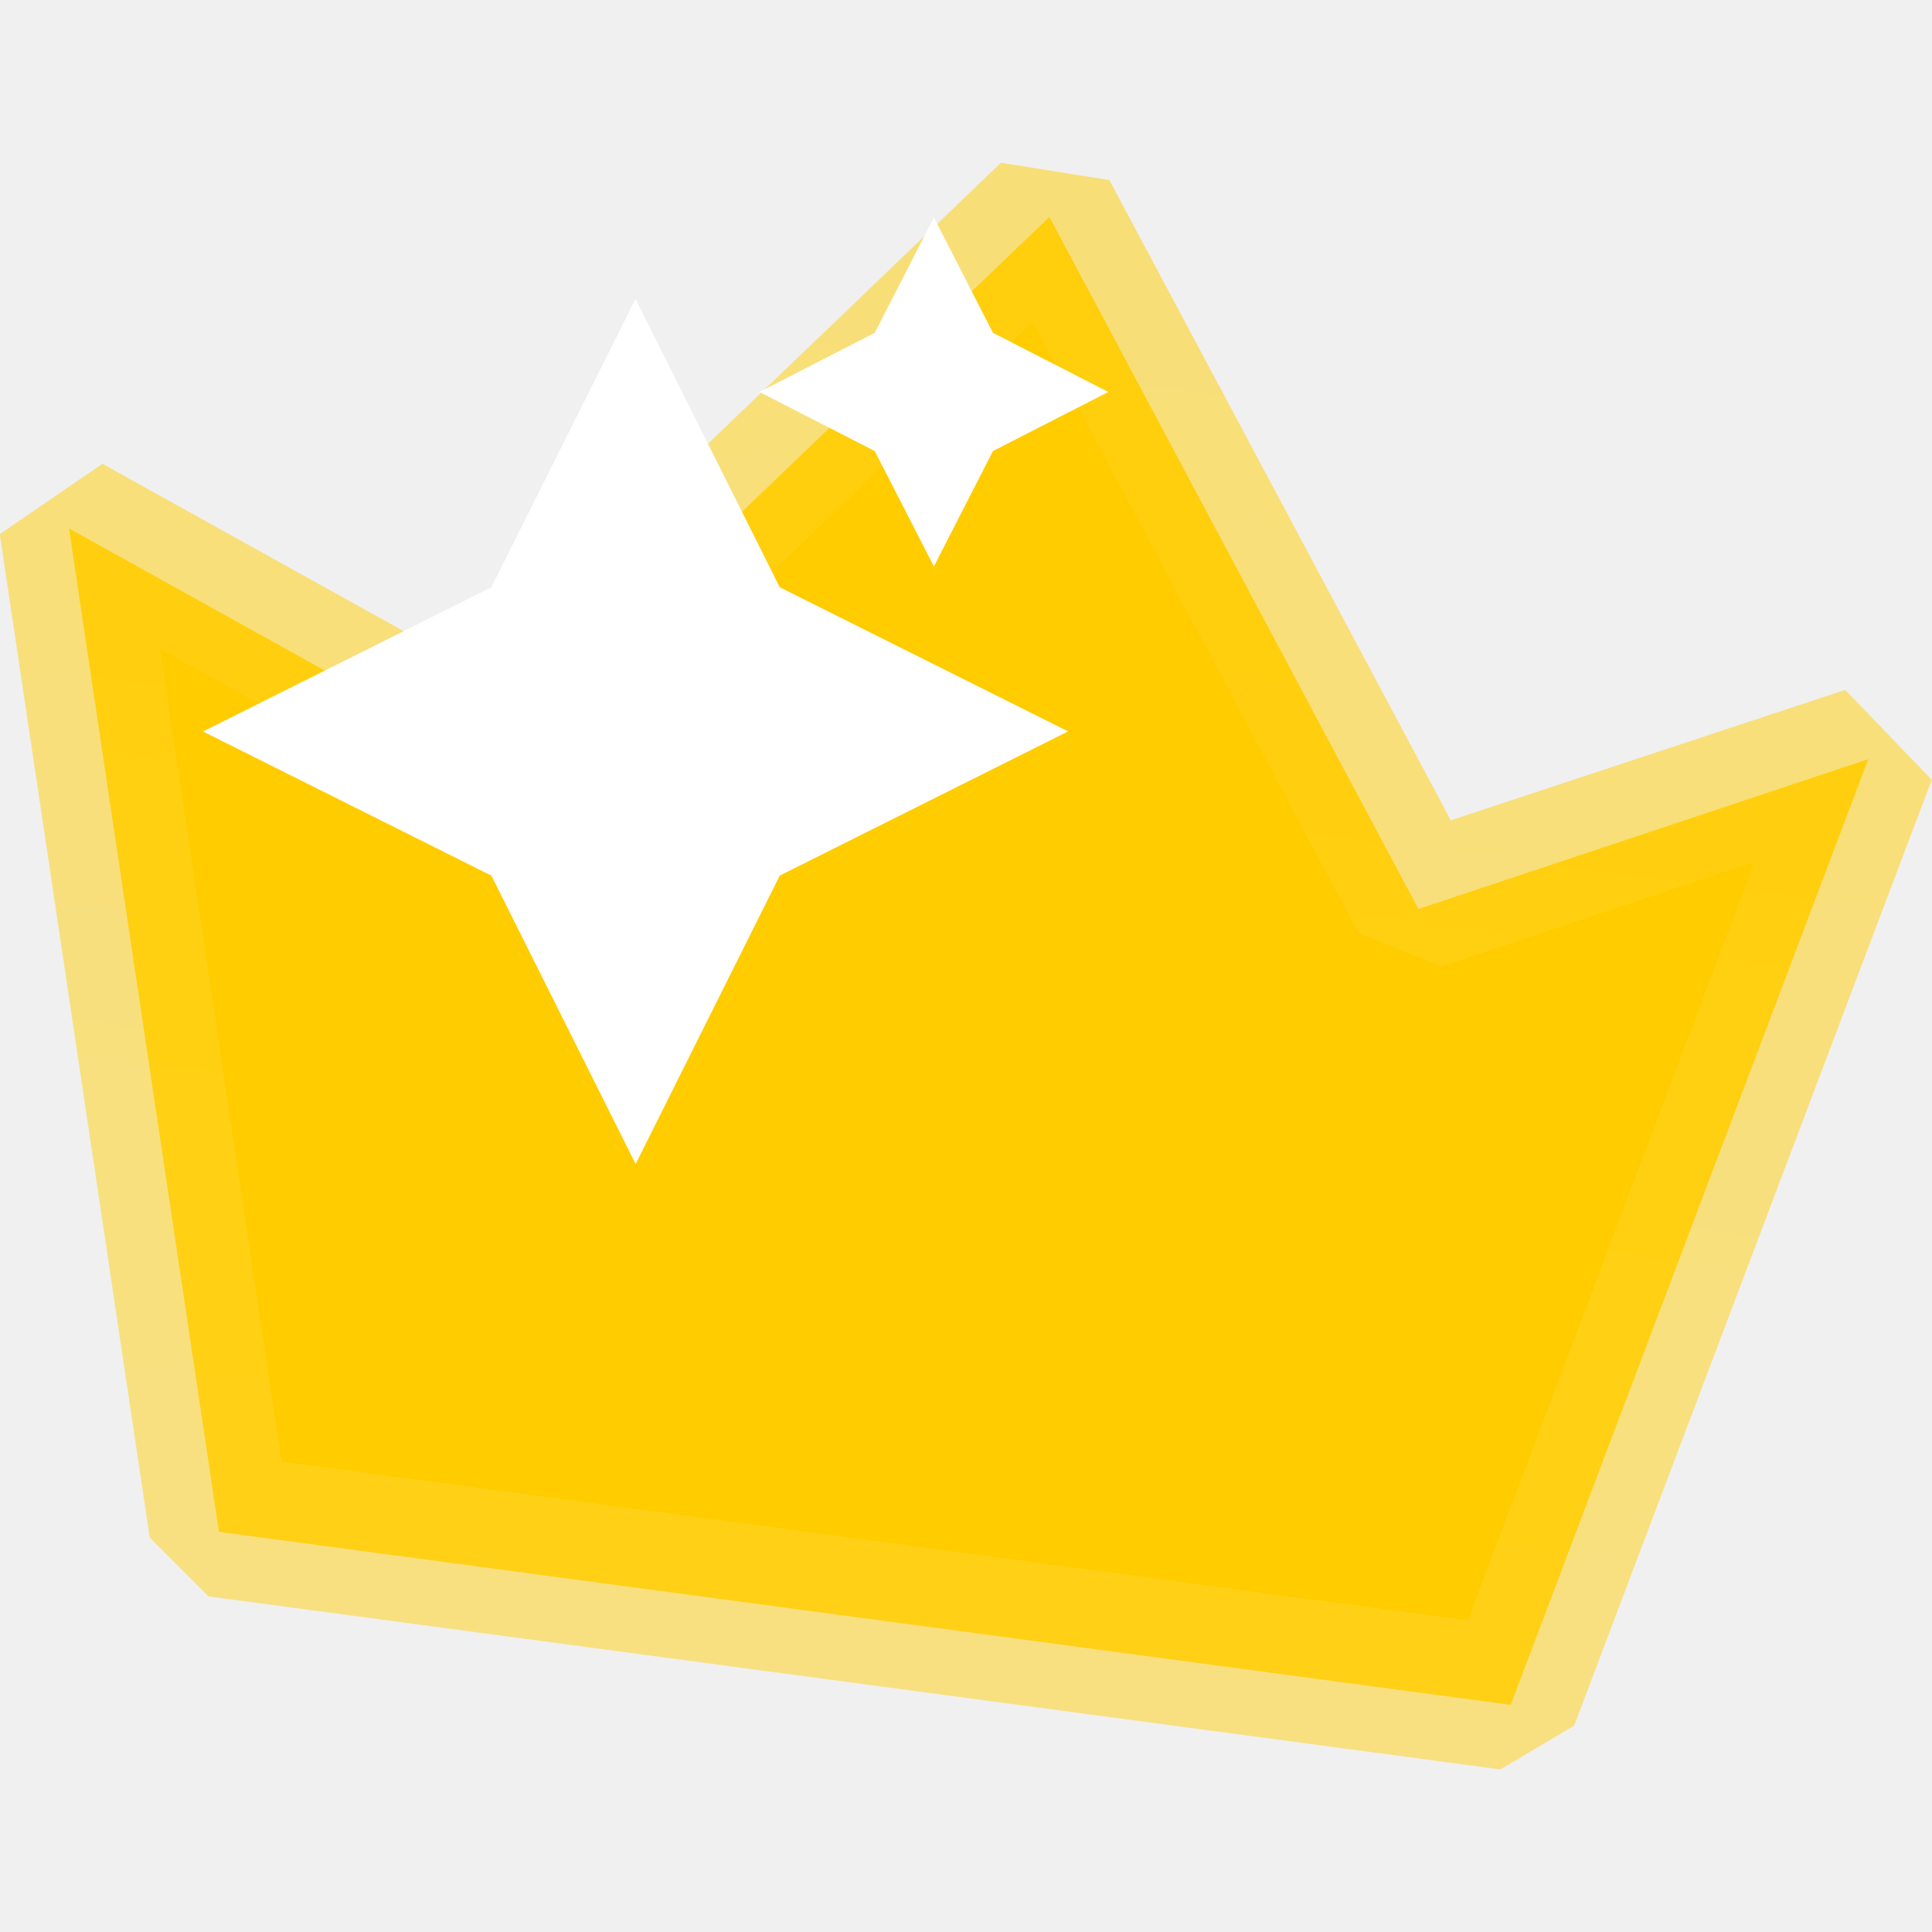
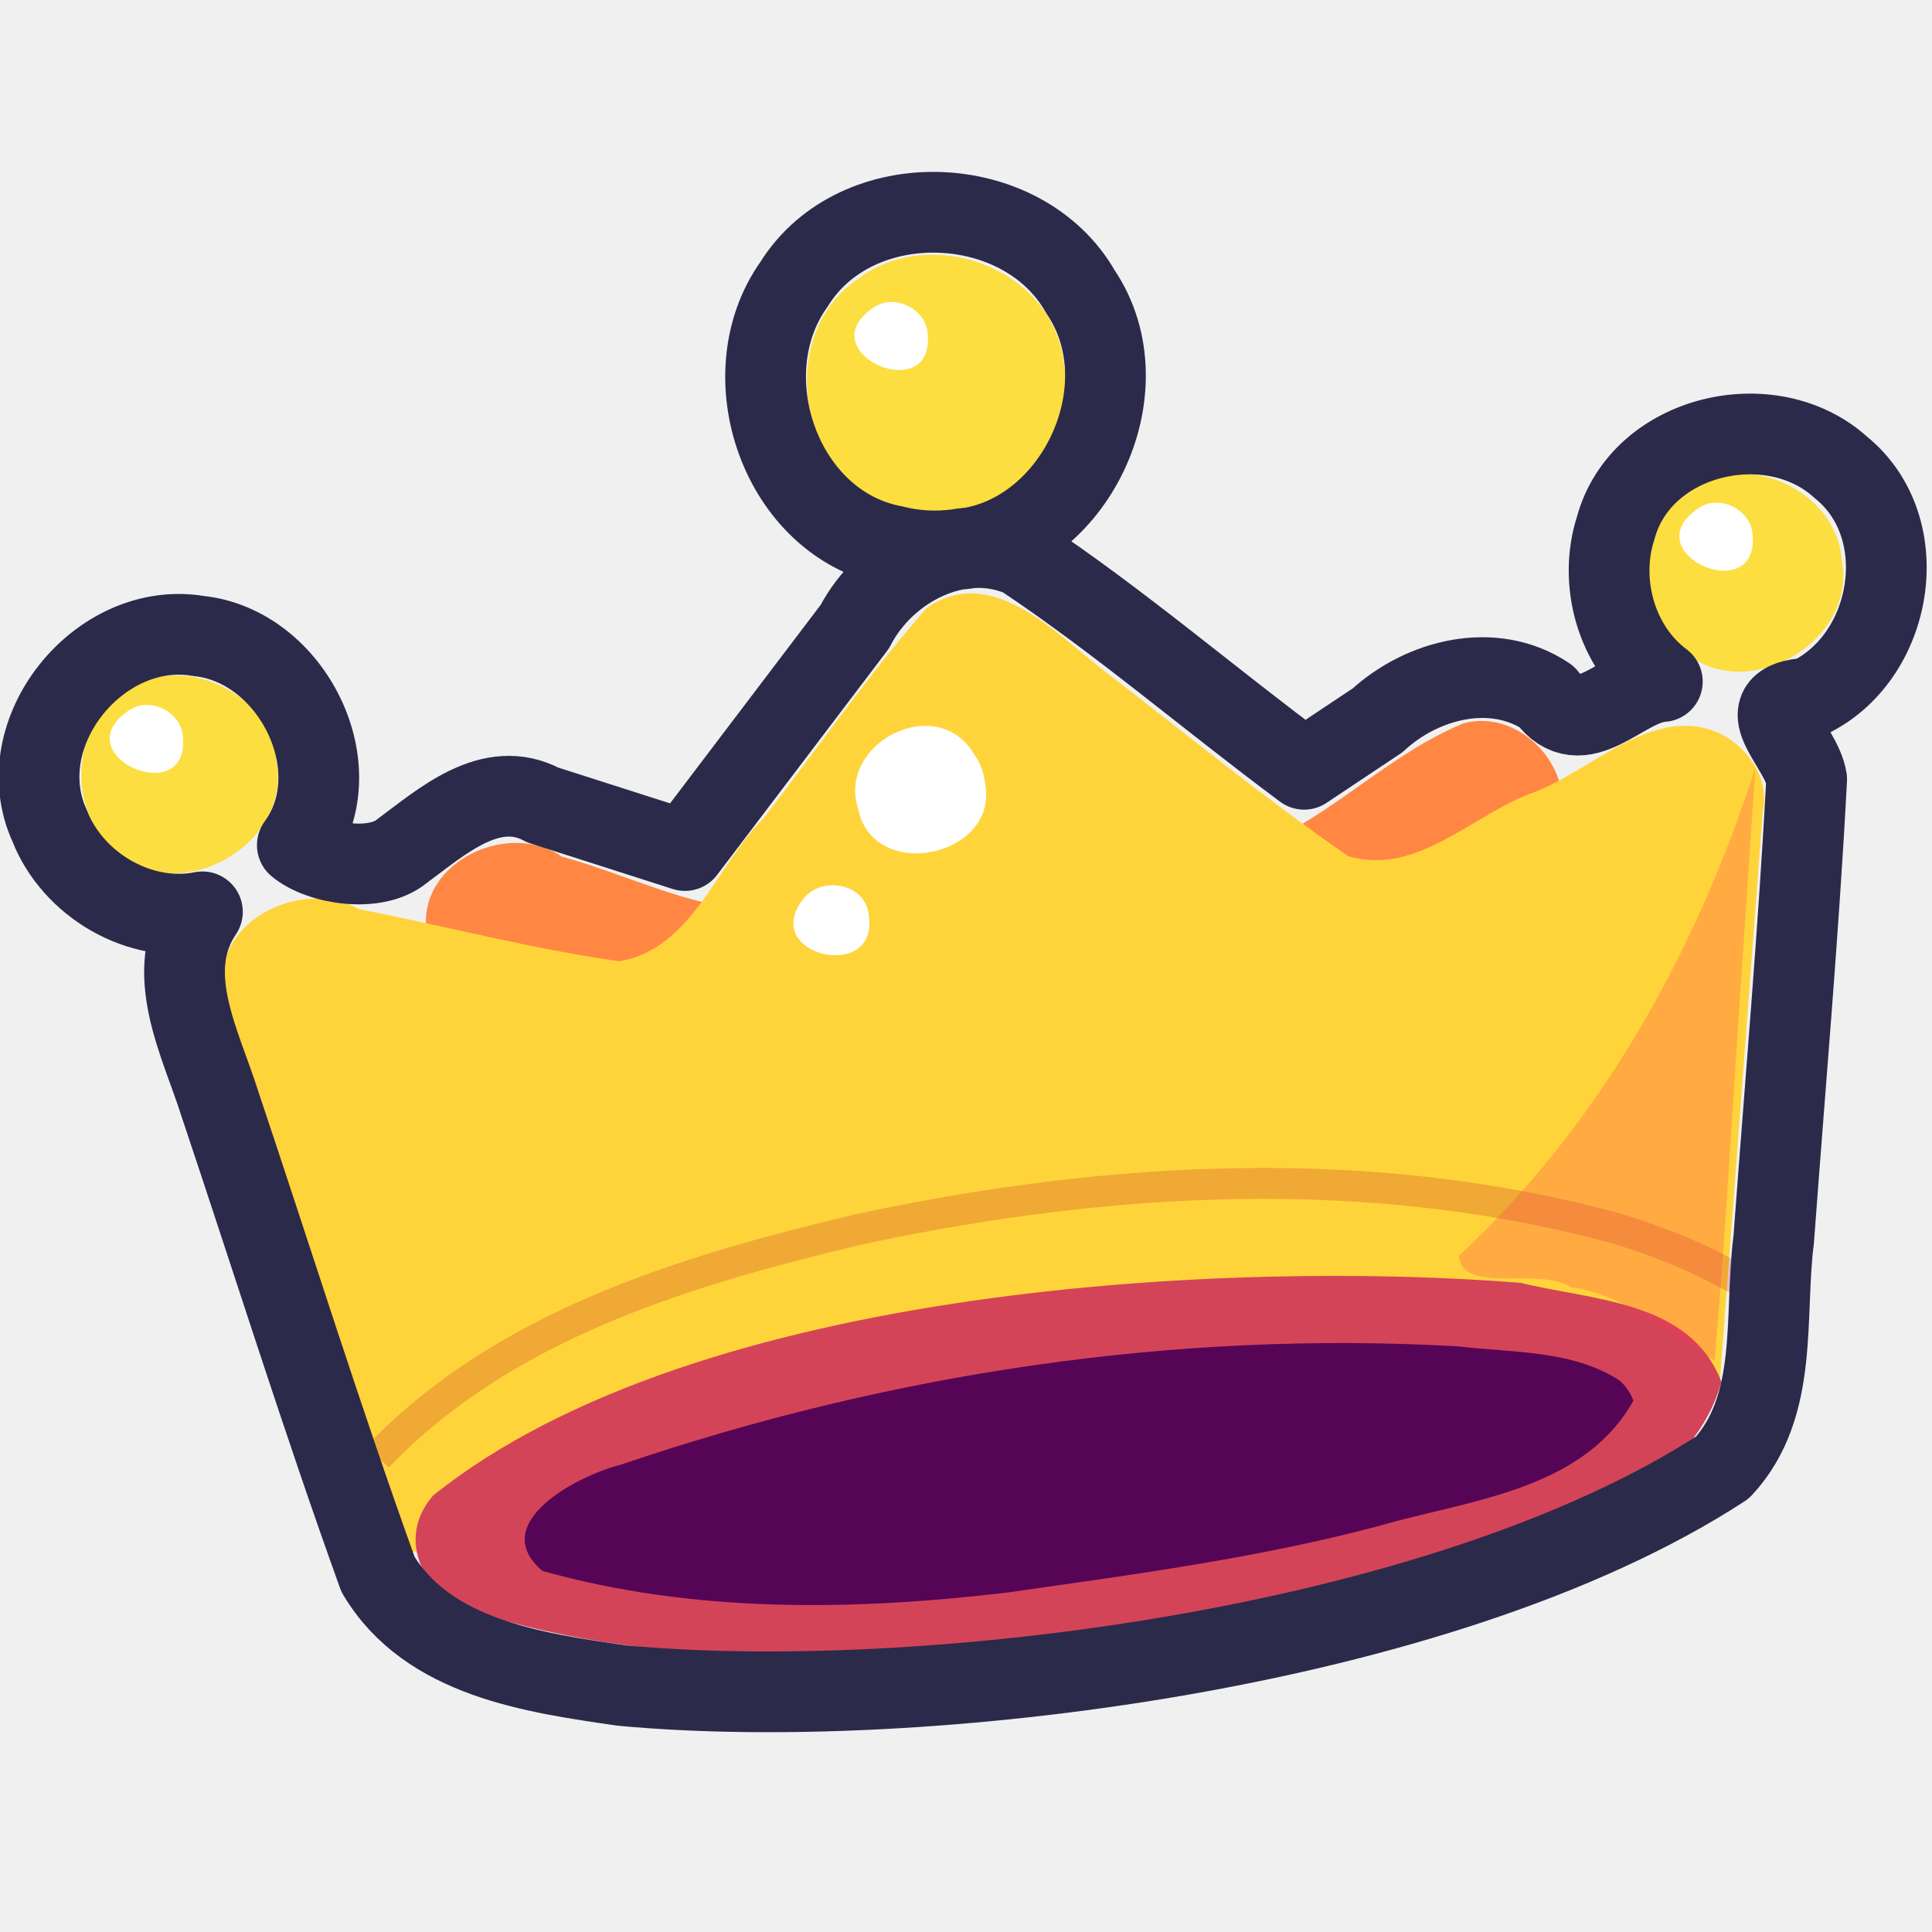
- <svg width="100" height="100" viewBox="0 0 26 26">
-   <defs>
-     <clipPath id="prefix__b">
-       <path d="M0 972h1087V0H0" clip-rule="evenodd" />
-     </clipPath>
-     <clipPath id="prefix__a">
-       <path d="M0 972h1087V0H0" clip-rule="evenodd" />
-     </clipPath>
-     <linearGradient id="prefix__c" x1="816" x2="765" y1="445" y2="50" gradientUnits="userSpaceOnUse">
-       <stop stop-color="#fc0" offset="0" />
-       <stop stop-color="#ffd83d" offset="1" />
-     </linearGradient>
-   </defs>
-   <g clip-path="url(#prefix__a)" transform="matrix(.15522 0 0 -.15522 -110.054 51.038)">
-     <path d="M871 263l-31-82-112 15-13 87 36-20 49 47 32-60z" fill="#fc0" fill-rule="evenodd" />
+ <svg width="100" height="100">
+   <g stroke-width=".272">
+     <path d="M80.886 41.668l-.66 28.752-50.22 6.48c-2.621-9.625-5.48-19.195-7.948-28.855-.322-3.49 4.307-5.593 7.02-3.708 3.3.902 6.458 2.555 9.895 2.77 8.768-.966 17.5-2.214 26.25-3.332 3.799-1.615 6.714-4.775 10.53-6.334 2.57-.704 5.17 1.665 5.133 4.227z" fill="#ff8743" />
+     <path d="M91.236 42.052l-2.223 29.557-67.855 8.74c-3.172-9.735-6.582-19.404-9.601-29.183-.477-3.586 4.15-5.726 7.021-4.11 4.5.88 8.944 2.063 13.49 2.701 3.78-.68 4.977-4.919 7.42-7.362 2.823-3.635 5.44-7.458 8.47-10.918 3.31-2.321 6.588 1.211 9.057 3.14 4.242 3.257 8.374 6.664 12.78 9.703 3.558 1.04 6.408-2.161 9.533-3.285 3.126-1.147 6.296-4.71 9.794-3.022 1.422.754 2.508 2.389 2.114 4.039z" fill="#ffd43b" />
+     <path d="M55.082 19.009c.964 5-5.232 9.424-9.66 6.897-4.287-1.983-5.023-8.75-1.044-11.447 3.856-2.959 10.342-.478 10.704 4.55z" fill="#fcde40" />
  </g>
-   <g clip-path="url(#prefix__b)" transform="matrix(.15522 0 0 -.15522 -110.054 51.038)" opacity=".551">
-     <path d="M869 269l7.5-7.8-31-82-6.4-3.8-112 15-5.1 5.1-13 87 8.9 6.1 36-20-7.1-.9 49 47 9.4-1.5 32-60-7.2 2.9zm-35-24l-7.2 2.9-32 60 9.5-1.5-49-47-7.1-.9-36 20 8.9 6.1 13-87-5.1 5.1 112-15-6.4-3.8 31 82 7.5-7.8z" fill="url(#prefix__c)" />
+   <g fill="#fff" stroke-width=".272">
+     <path d="M50.976 40.487c.824 3.827-5.76 5.273-6.556 1.389-1.111-3.395 4.015-6.048 5.965-2.897.32.441.535.964.59 1.508zM44.973 47.445c.476 3.425-5.675 2-3.404-.905.96-1.259 3.322-.809 3.404.905zM48.014 17.252c.39 3.886-6.259.981-2.775-1.348 1.055-.718 2.68.079 2.775 1.348z" />
  </g>
-   <path d="M2.732 9.844l3.88-1.94 1.941-3.881 1.94 3.88 3.881 1.94-3.88 1.94-1.94 3.882-1.941-3.881zM10.22 5.275l1.552-.796.796-1.552.795 1.552 1.552.796-1.552.795-.795 1.553-.796-1.553z" fill="#fff" fill-rule="evenodd" />
+   <g stroke-width=".272">
+     <path d="M14.307 39.413c.833 4.195-4.87 7.557-8.142 4.764-3.174-2.26-2.366-8.03 1.538-9.003 2.852-.905 6.384 1.165 6.604 4.239zM95.328 28.976c.833 4.195-4.87 7.557-8.142 4.764-3.174-2.259-2.366-8.033 1.54-9.002 2.855-.907 6.379 1.165 6.602 4.238z" fill="#fcde40" />
+     <path d="M89.097 71.524c-1.39 5-6.731 7.138-11.243 8.496-15.93 5.088-37.885 7.819-51.915 3.816-3.154-.115-5.92-3.657-3.519-6.432C36.143 66.421 64.078 65.23 78.713 66.4c3.693.91 8.787.907 10.384 5.125z" fill="#d44459" />
+     <path d="M84.545 72.497c-2.413 4.337-7.76 5.07-12.12 6.196-6.593 1.868-13.42 2.749-20.19 3.724-8.028.962-16.313 1.093-24.16-1.105-2.912-2.484 1.869-4.959 4.079-5.506 13.868-4.721 28.658-6.948 43.302-6.12 2.803.34 5.913.176 8.364 1.762.326.28.579.645.725 1.05z" fill="#560456" />
+   </g>
+   <path d="M19.548 75.404c6.537-6.838 15.955-9.646 24.895-11.769 12.923-2.777 26.613-3.56 39.46.02 2.147.666 4.24 1.528 6.183 2.663" fill="none" stroke="#bf2424" stroke-width="1.602" stroke-opacity=".24" />
+   <path d="M28.097 41.668c-2.684-1.444-5.242.877-7.287 2.383-1.36 1.14-4.252.676-5.42-.305 2.91-3.982-.295-10.327-5.104-10.825-5.144-.881-9.914 5.023-7.715 9.826 1.196 3.047 4.659 5.101 7.906 4.45-2.12 3.129-.073 6.815.91 9.956 2.723 8.114 5.278 16.287 8.18 24.34 2.585 4.33 8.065 5.086 12.62 5.75 15.188 1.433 42.363-1.779 56.97-11.286 2.95-3.18 2.14-7.832 2.648-11.78.586-7.944 1.288-15.889 1.708-23.84-.269-1.778-3.255-3.987.092-4.205 4.381-2.065 5.56-8.796 1.682-11.937-3.597-3.28-10.35-1.717-11.658 3.132-.909 2.802.024 6.172 2.413 7.95-2.078.136-4.17 3.27-5.987.78-2.76-1.85-6.45-.896-8.754 1.23l-3.799 2.53c-4.888-3.627-9.52-7.623-14.582-10.998-3.285-1.453-7.12.59-8.673 3.614l-8.794 11.59zm21.43-13.226c6.061-.453 9.81-8.321 6.396-13.343-2.986-5.25-11.595-5.576-14.824-.386-3.353 4.699-.696 12.412 5.126 13.533a8.76 8.76 0 003.302.196z" fill="none" stroke="#2c2a4a" stroke-width="4.179" stroke-linejoin="round" />
+   <g stroke-width=".272">
+     <path d="M9.465 38.104c.39 3.886-6.259.981-2.775-1.348 1.055-.718 2.68.079 2.775 1.348zM90.71 27.639c.39 3.885-6.258.98-2.775-1.348 1.056-.718 2.68.078 2.775 1.348z" fill="#fff" />
+     <path d="M90.853 39.752c-3.038 9.456-8.008 18.453-15.345 25.245.203 2.059 4.193.529 5.798 1.638 2.774.303 5.81 2.853 7.442 3.801.606-6.885.95-13.8 1.443-20.699l.662-9.985z" fill="#ff3956" fill-opacity=".26" />
+   </g>
</svg>
